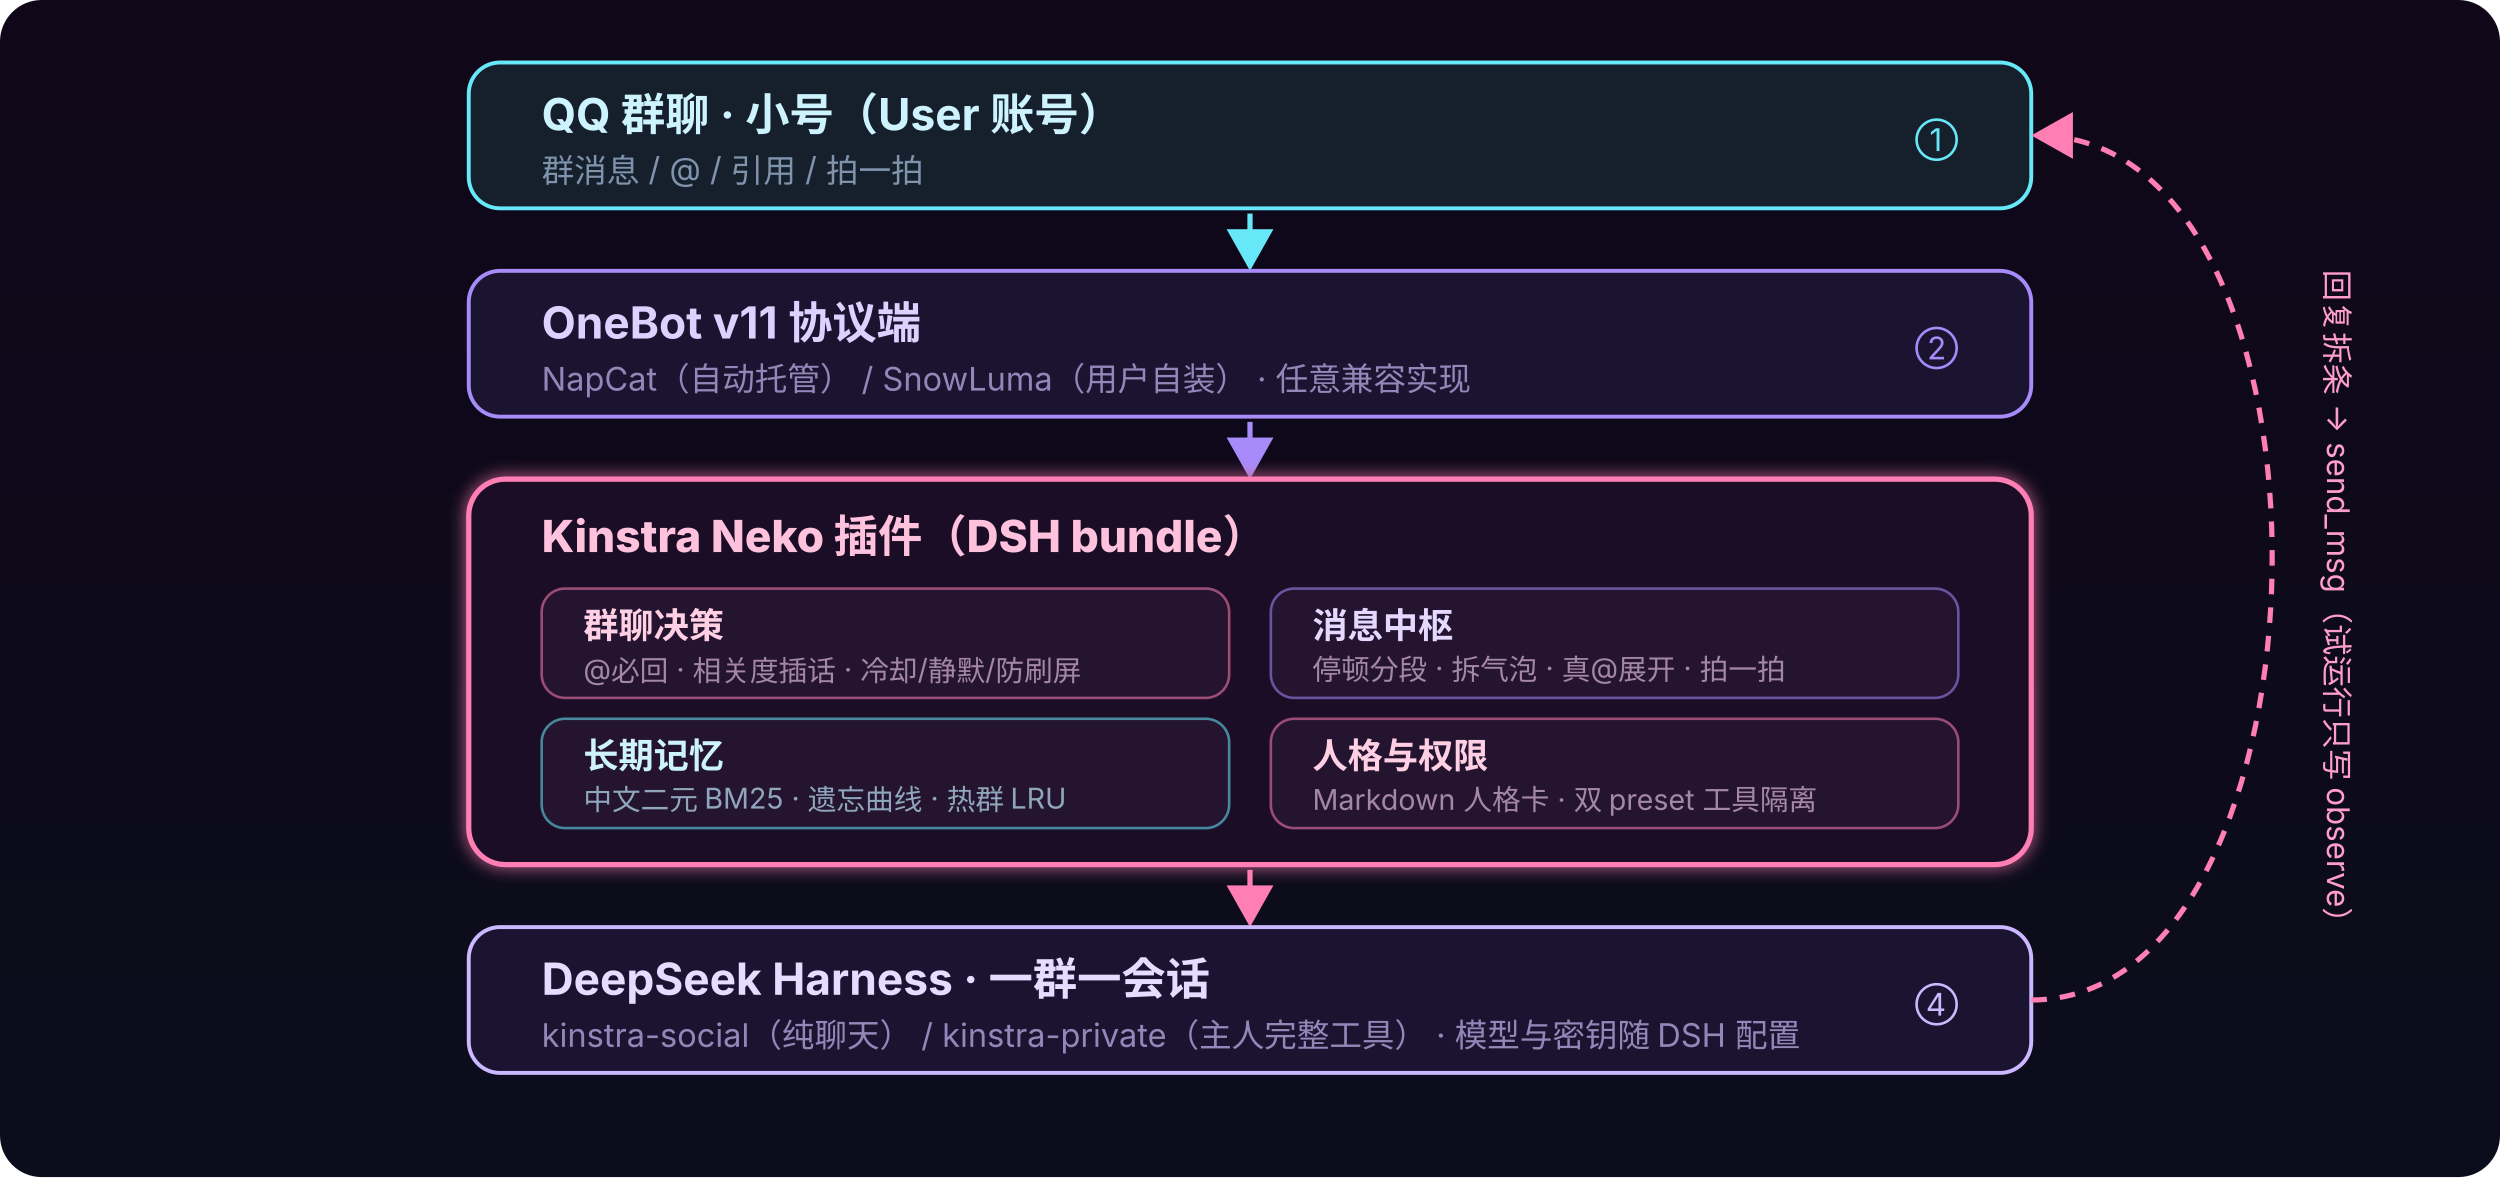
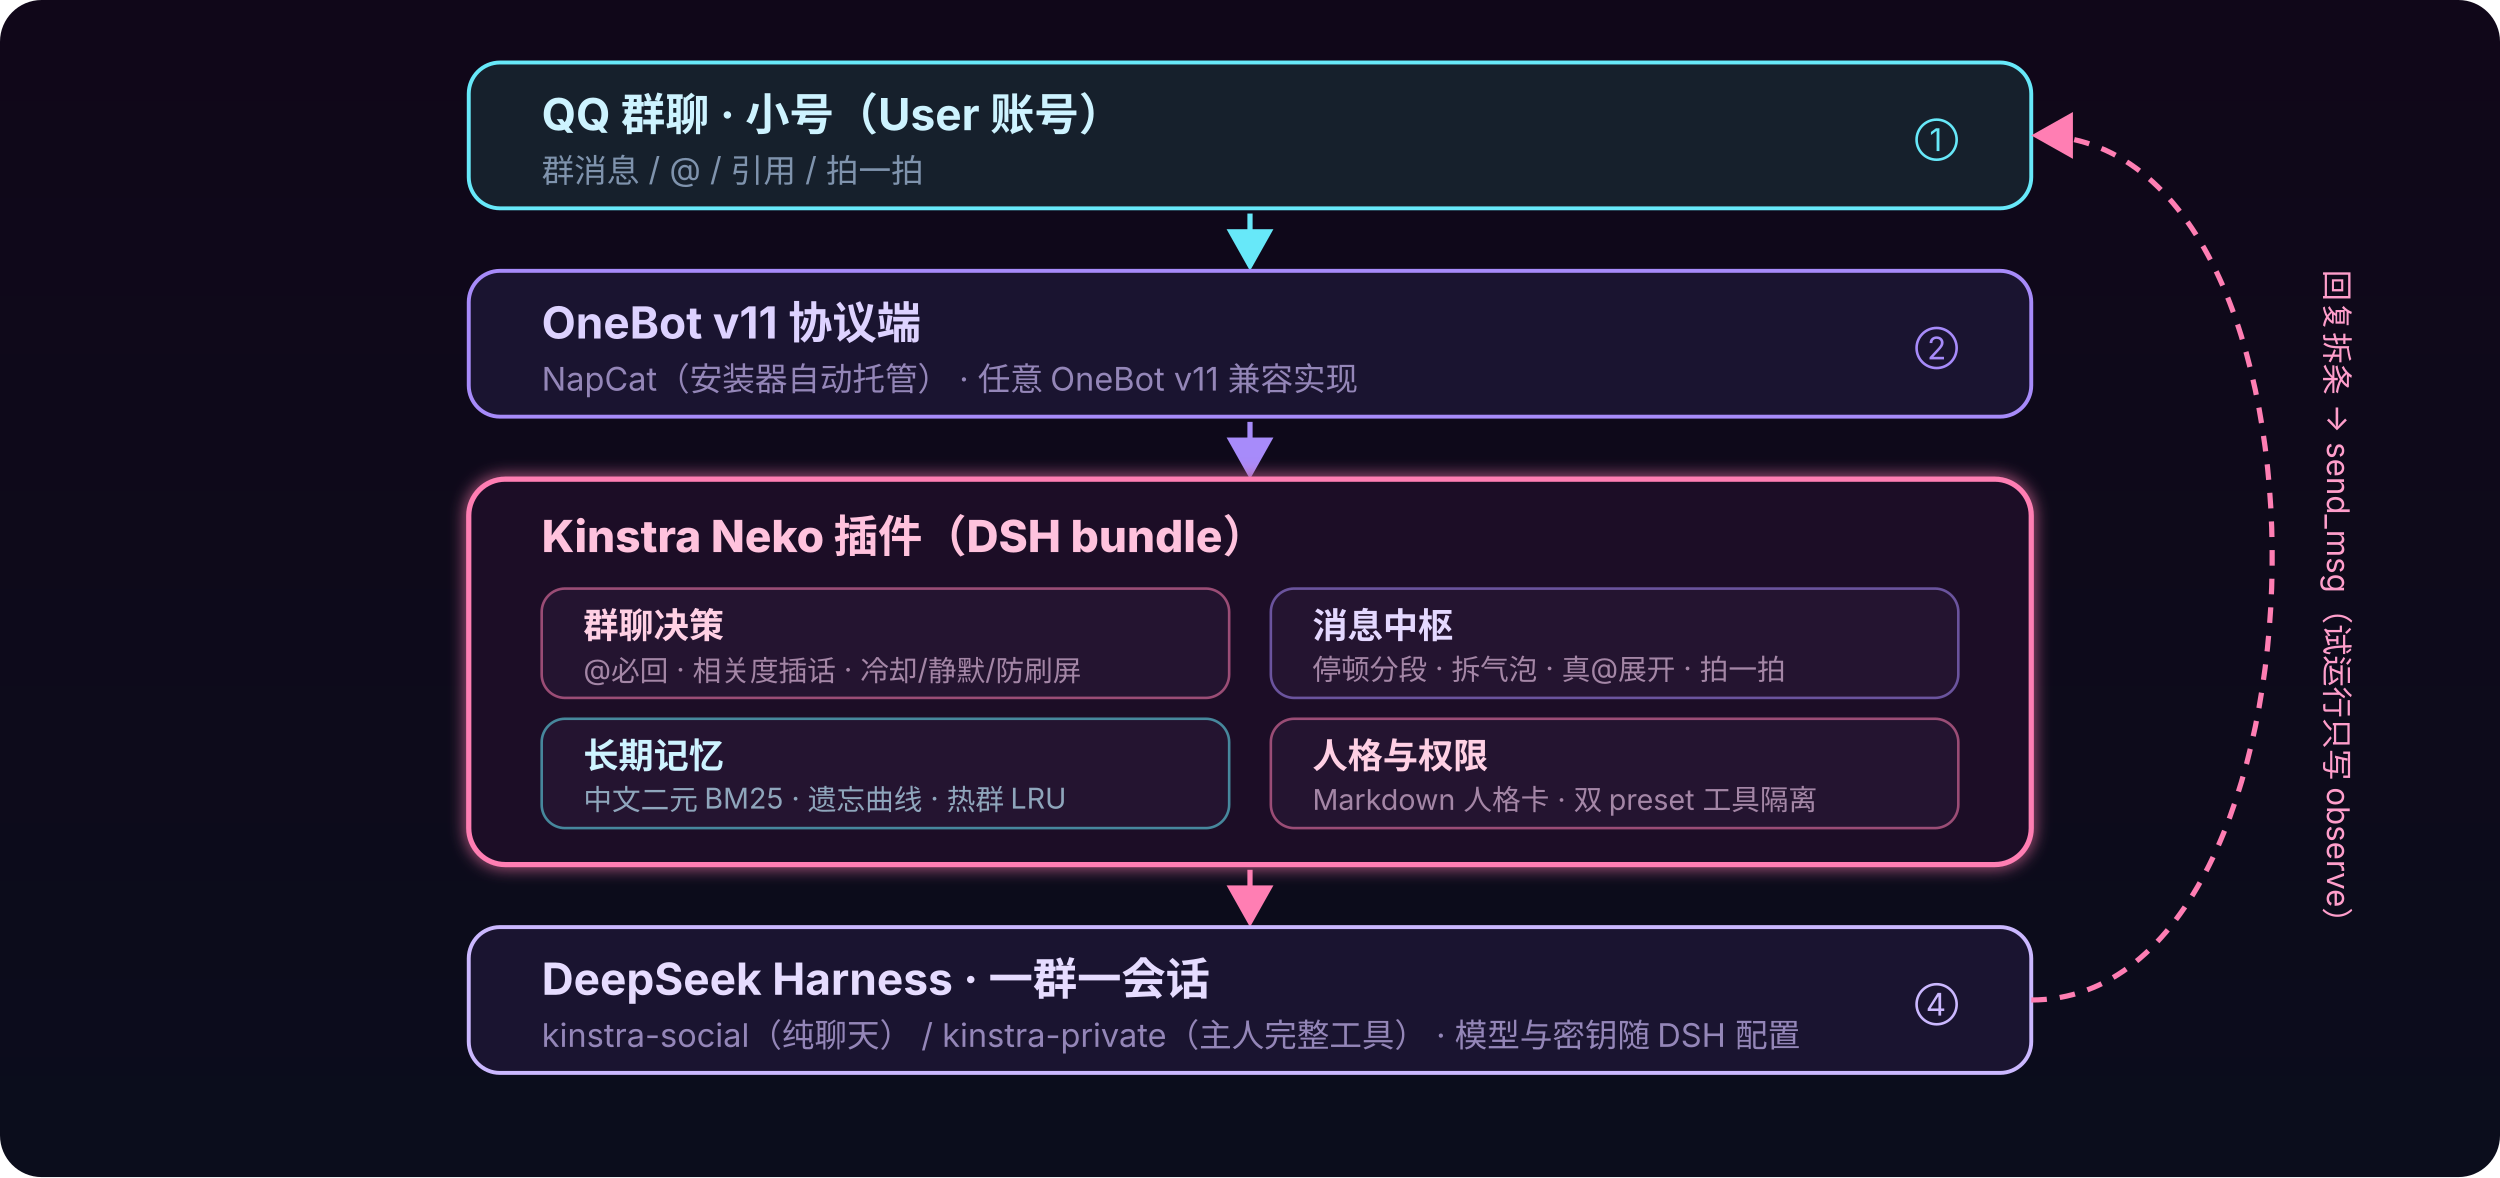
<svg xmlns="http://www.w3.org/2000/svg" viewBox="0 0 960 452" width="960" height="452" role="img" aria-label="Kinstra Neko 架构：QQ 群消息经 OneBot 协议端进入插件，由群聊决策、消息中枢、记忆与人格处理，进入一群一会话的 DSH Session，回复再送回 QQ">
  <defs>
    <linearGradient id="bg" x1="0" y1="0" x2="0" y2="1">
      <stop offset="0" stop-color="#100719" />
      <stop offset="1" stop-color="#0b0d1c" />
    </linearGradient>
    <filter id="gl" x="-60%" y="-60%" width="220%" height="220%">
      <feGaussianBlur stdDeviation="3" result="b" />
      <feMerge>
        <feMergeNode in="b" />
        <feMergeNode in="SourceGraphic" />
      </feMerge>
    </filter>
    <marker id="ahPink" markerWidth="9" markerHeight="9" refX="7" refY="4.5" orient="auto">
      <path d="M0,0 L8,4.5 L0,9 Z" fill="#ff7eb3" />
    </marker>
    <marker id="ahCyan" markerWidth="9" markerHeight="9" refX="7" refY="4.5" orient="auto">
      <path d="M0,0 L8,4.5 L0,9 Z" fill="#67e8f9" />
    </marker>
    <marker id="ahViolet" markerWidth="9" markerHeight="9" refX="7" refY="4.5" orient="auto">
      <path d="M0,0 L8,4.5 L0,9 Z" fill="#a78bfa" />
    </marker>
  </defs>
  <rect width="960" height="452" rx="16" fill="url(#bg)" />
  <g font-family="-apple-system,'PingFang SC','Microsoft YaHei',sans-serif">
    <rect x="180" y="24" width="600" height="56" rx="12" fill="#16202c" stroke="#67e8f9" stroke-width="1.5" />
    <text x="208" y="50" font-size="17" font-weight="700" fill="#cdf3ff">QQ 群聊 · 小号（User 账号）</text>
    <text x="208" y="70" font-size="12.5" fill="#7f93ad">群消息 / @ / 引用 / 拍一拍</text>
    <text x="752" y="58" text-anchor="end" font-size="12" fill="#67e8f9">①</text>
    <line x1="480" y1="82" x2="480" y2="102" stroke="#67e8f9" stroke-width="2" marker-end="url(#ahCyan)" />
    <rect x="180" y="104" width="600" height="56" rx="12" fill="#1a1430" stroke="#a78bfa" stroke-width="1.5" />
    <text x="208" y="130" font-size="17" font-weight="700" fill="#ddd2ff">OneBot v11 协议端</text>
-     <text x="208" y="150" font-size="12.5" fill="#9486b8">NapCat（自动托管） / SnowLuma（用户自装） · 任意兼容实现</text>
+     <text x="208" y="150" font-size="12.5" fill="#9486b8">NapCat（安装器自动托管） · 任意 OneBot v11 兼容实现</text>
    <text x="752" y="138" text-anchor="end" font-size="12" fill="#a78bfa">②</text>
    <line x1="480" y1="162" x2="480" y2="182" stroke="#a78bfa" stroke-width="2" marker-end="url(#ahViolet)" />
    <rect x="180" y="184" width="600" height="148" rx="14" fill="#1d1028" stroke="#ff7eb3" stroke-width="2" filter="url(#gl)" />
    <text x="208" y="212" font-size="17" font-weight="800" fill="#ffc2dd">Kinstra Neko 插件（DSH bundle）</text>
    <rect x="208" y="226" width="264" height="42" rx="9" fill="#241430" stroke="#ff7eb3" stroke-opacity="0.55" />
    <text x="224" y="245" font-size="13.5" font-weight="700" fill="#ffd0e4">群聊决策</text>
    <text x="224" y="261" font-size="11" fill="#a486a6">@必回 · 相关度插话 · 冷却/静默/防刷屏</text>
    <rect x="488" y="226" width="264" height="42" rx="9" fill="#241430" stroke="#a78bfa" stroke-opacity="0.55" />
    <text x="504" y="245" font-size="13.5" font-weight="700" fill="#e4d8ff">消息中枢</text>
    <text x="504" y="261" font-size="11" fill="#a486a6">停顿分段 · 拆气泡 · 真@展开 · 拍一拍</text>
    <rect x="208" y="276" width="264" height="42" rx="9" fill="#241430" stroke="#67e8f9" stroke-opacity="0.55" />
    <text x="224" y="295" font-size="13.5" font-weight="700" fill="#cdf3ff">长期记忆</text>
    <text x="224" y="311" font-size="11" fill="#8fa6bc">中文二元 BM25 · 遗忘曲线 · 热群 LRU</text>
    <rect x="488" y="276" width="264" height="42" rx="9" fill="#241430" stroke="#ff7eb3" stroke-opacity="0.55" />
    <text x="504" y="295" font-size="13.5" font-weight="700" fill="#ffd0e4">人格与权限</text>
    <text x="504" y="311" font-size="11" fill="#a486a6">Markdown 人格卡 · 双 preset 工具隔离</text>
    <line x1="480" y1="334" x2="480" y2="354" stroke="#ff7eb3" stroke-width="2" marker-end="url(#ahPink)" />
    <rect x="180" y="356" width="600" height="56" rx="12" fill="#1a1430" stroke="#cbb8ff" stroke-width="1.5" />
    <text x="208" y="382" font-size="17" font-weight="700" fill="#e6dcff">DeepSeek Harness · 一群一会话</text>
    <text x="208" y="402" font-size="12.5" fill="#9486b8">kinstra-social（纯聊天） / kinstra-private（主人完整工具） · 模型与密钥随 DSH 配置</text>
    <text x="752" y="390" text-anchor="end" font-size="12" fill="#cbb8ff">④</text>
    <path d="M 780 384 C 900 384 906 52 782 52" fill="none" stroke="#ff7eb3" stroke-width="2" stroke-dasharray="6 5" marker-end="url(#ahPink)" />
    <text x="893" y="232" text-anchor="middle" font-size="12" fill="#ff9ecb" transform="rotate(90 893 232)">回复拆条 → send_msg（试运行只写 observe）</text>
  </g>
</svg>
